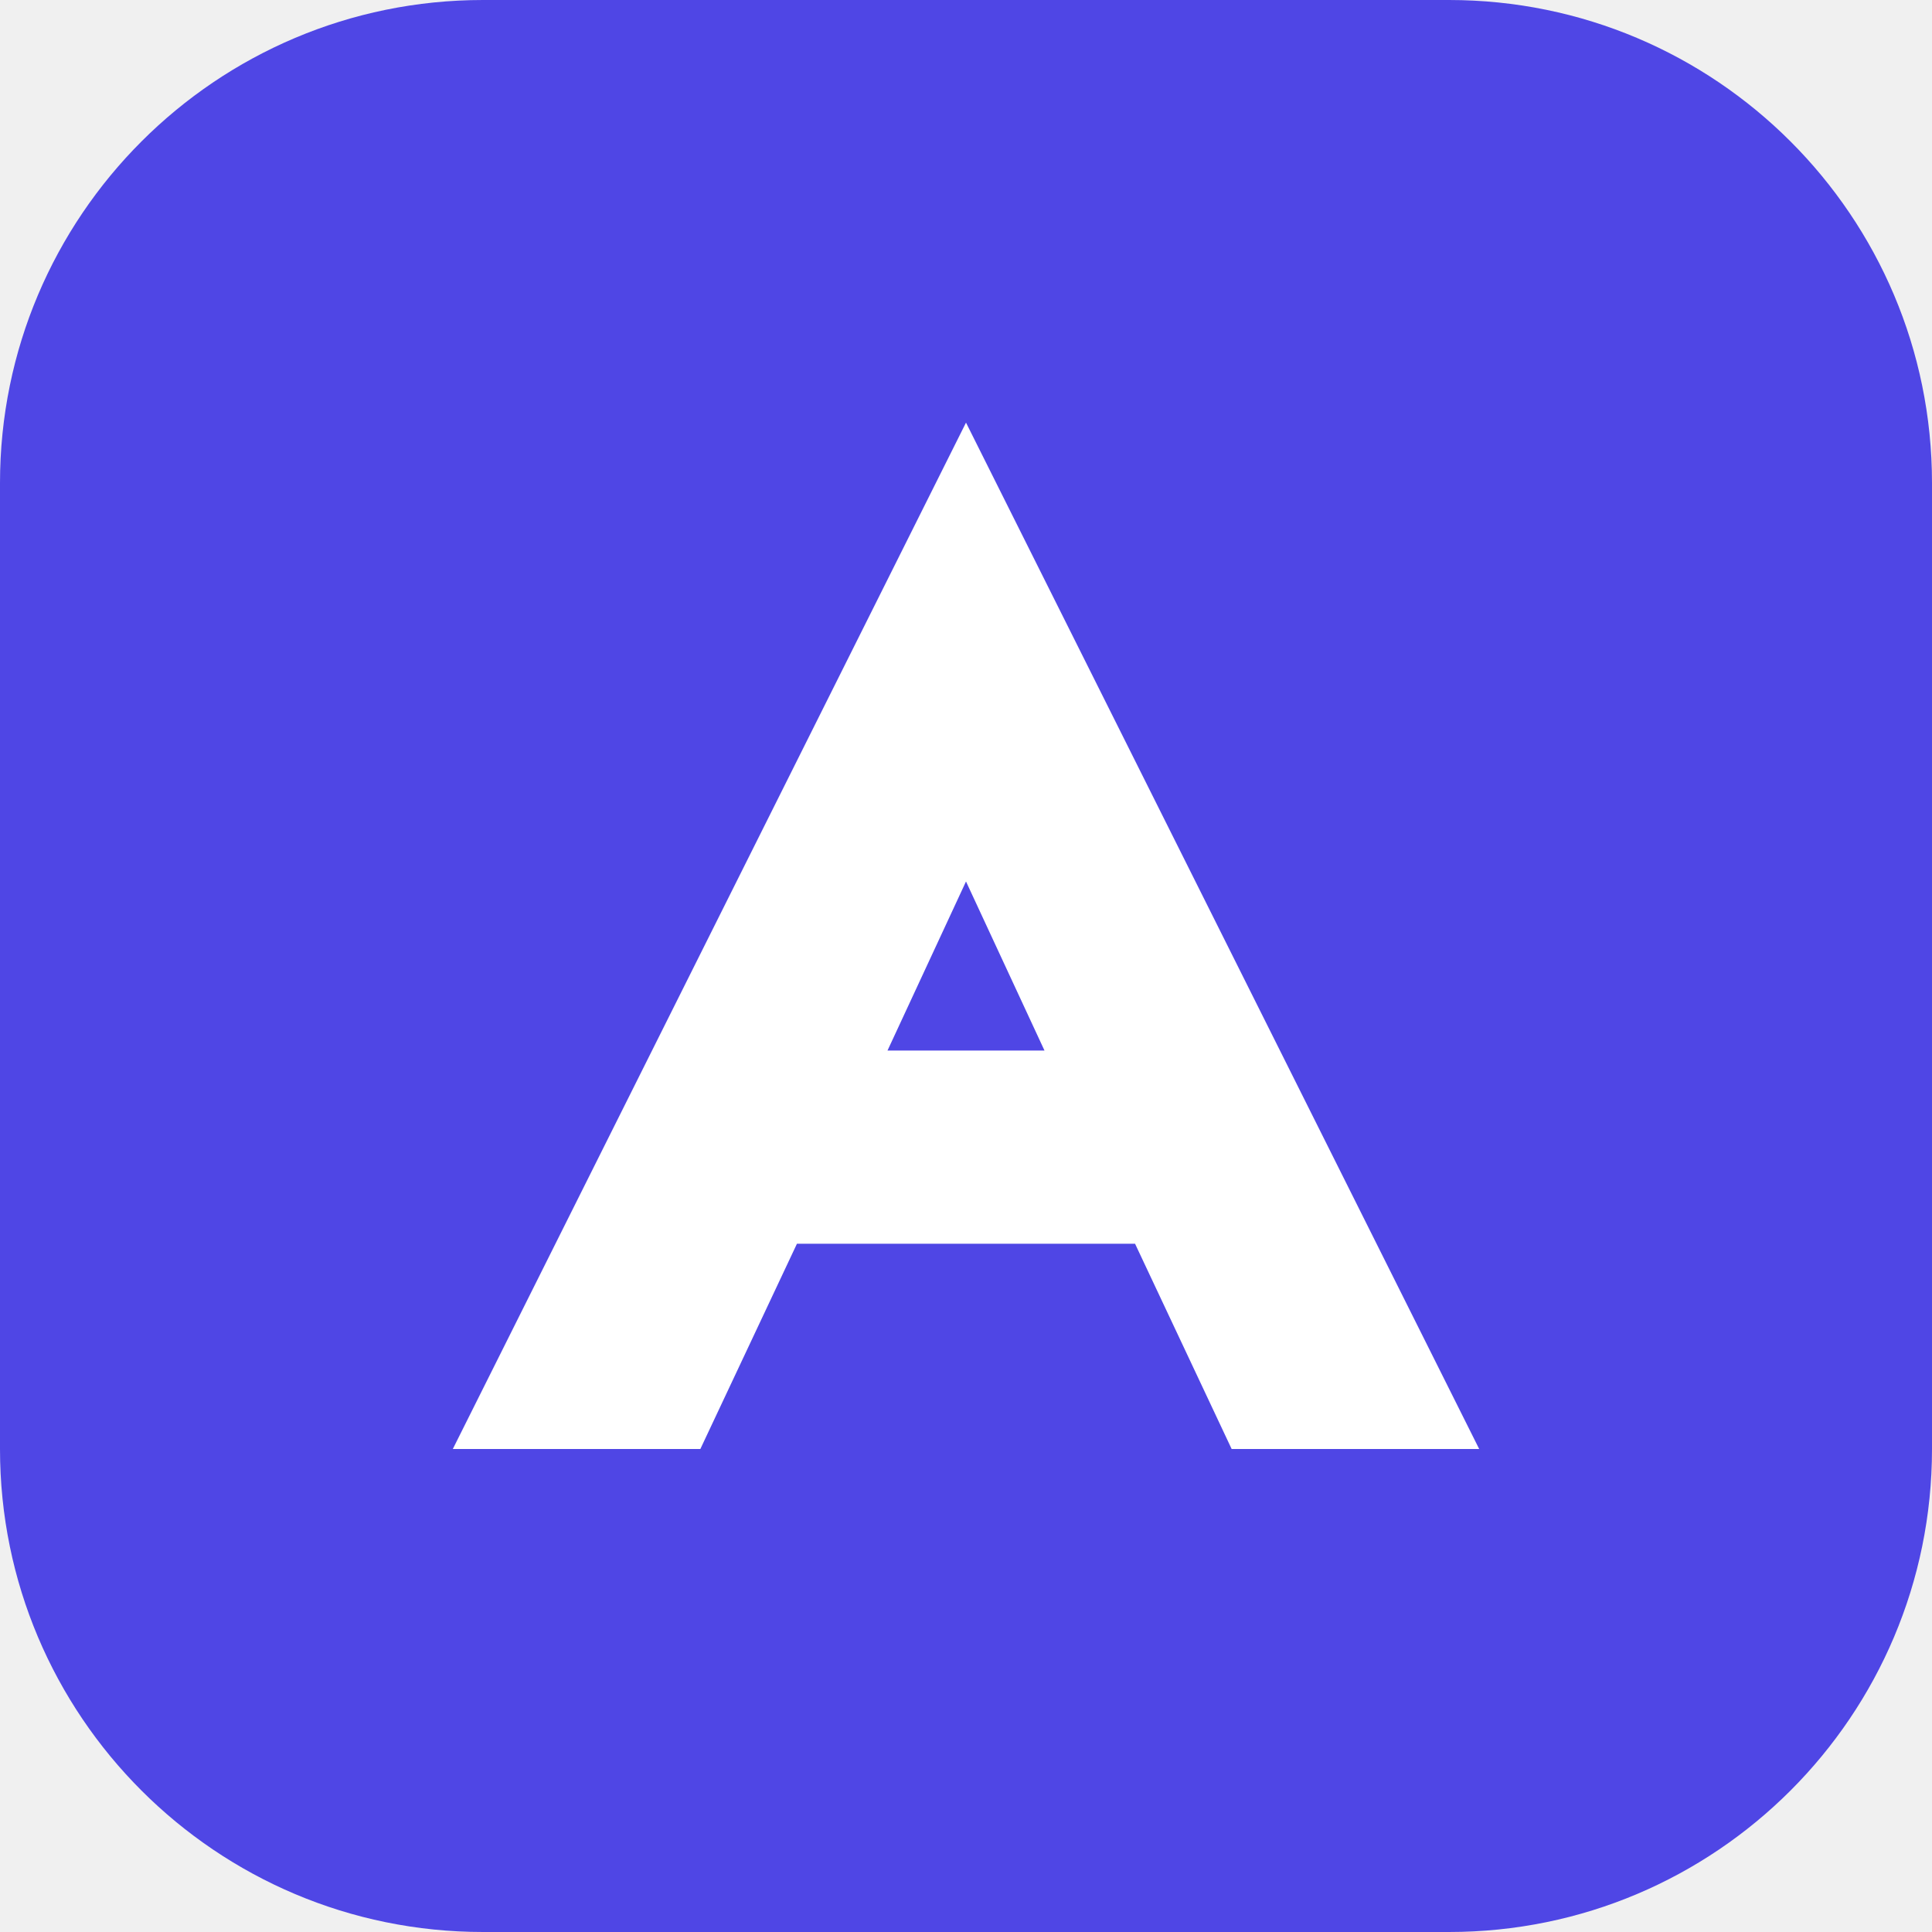
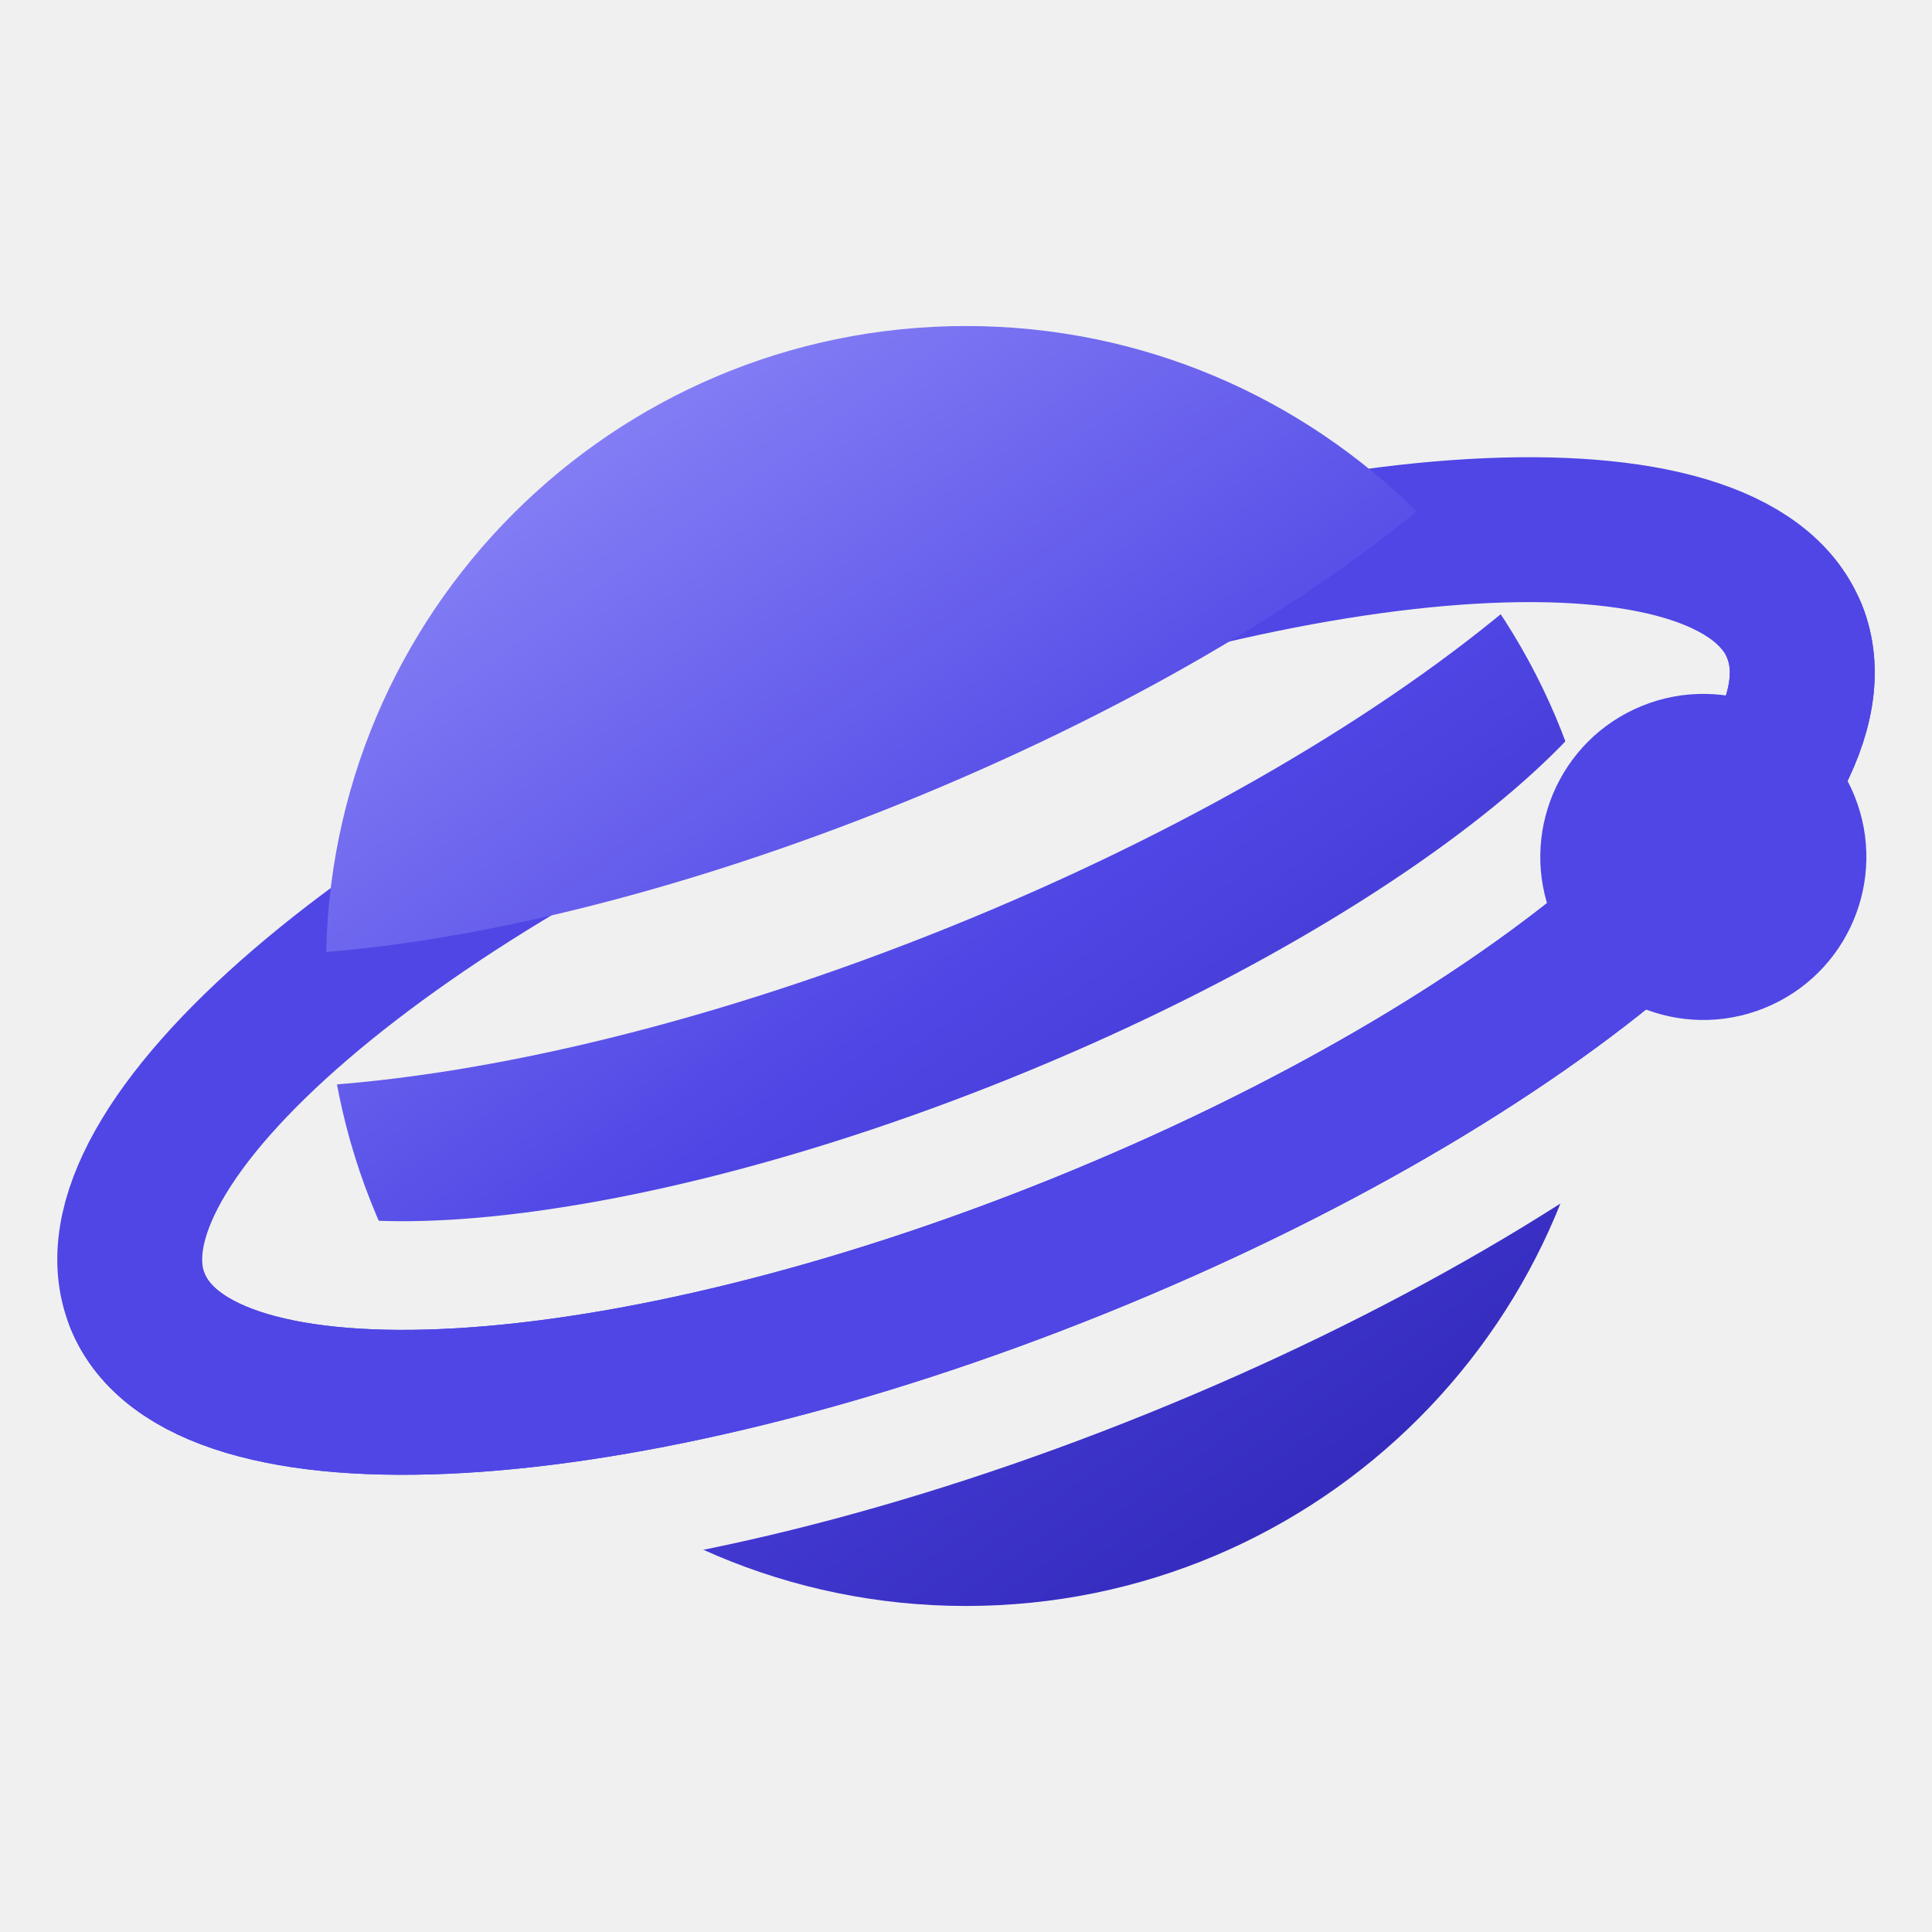
<svg xmlns="http://www.w3.org/2000/svg" viewBox="0 0 32 32">
-   <rect width="32" height="32" rx="8" fill="#4f46e5" />
-   <path d="M16 7 7.5 24h4.1l1.6-3.4h5.6l1.6 3.4h4.1L16 7Zm-1.3 10.4L16 14.6l1.3 2.8h-2.6Z" fill="#fff" />
+   <style>.o{fill:none;stroke:#4f46e5}.s{fill:#4f46e5}@media (prefers-color-scheme:dark){.o{stroke:#a5b0ff}.s{fill:#a5b0ff}}</style>
+   <defs>
+     <linearGradient id="p" x1="9" y1="6" x2="23" y2="26" gradientUnits="userSpaceOnUse">
+       <stop offset="0" stop-color="#8b85f7" />
+       <stop offset=".5" stop-color="#4f46e5" />
+       <stop offset="1" stop-color="#3127b8" />
+     </linearGradient>
+     <mask id="m" maskUnits="userSpaceOnUse" x="0" y="0" width="32" height="32">
+       <rect width="32" height="32" fill="#fff" />
+       <g transform="rotate(-22 16 16)" fill="none" stroke="#000">
+         <path d="M1.2 9.2A14.8 5 0 0 0 30.8 9.2" stroke-width="2.2" />
+         <path d="M1.2 16A14.8 5 0 0 0 30.8 16" stroke-width="6" />
+       </g>
+     </mask>
+   </defs>
+   <ellipse class="o" cx="16" cy="16" rx="14.8" ry="5" transform="rotate(-22 16 16)" stroke-width="2.4" />
+   <circle cx="16" cy="16" r="10.6" fill="url(#p)" mask="url(#m)" />
+   <g transform="rotate(-22 16 16)">
+     <path class="o" d="M1.2 16A14.8 5 0 0 0 30.8 16" stroke-width="2.4" stroke-linecap="round" />
+     <circle class="s" cx="28" cy="18.9" r="2.7" />
+   </g>
</svg>
